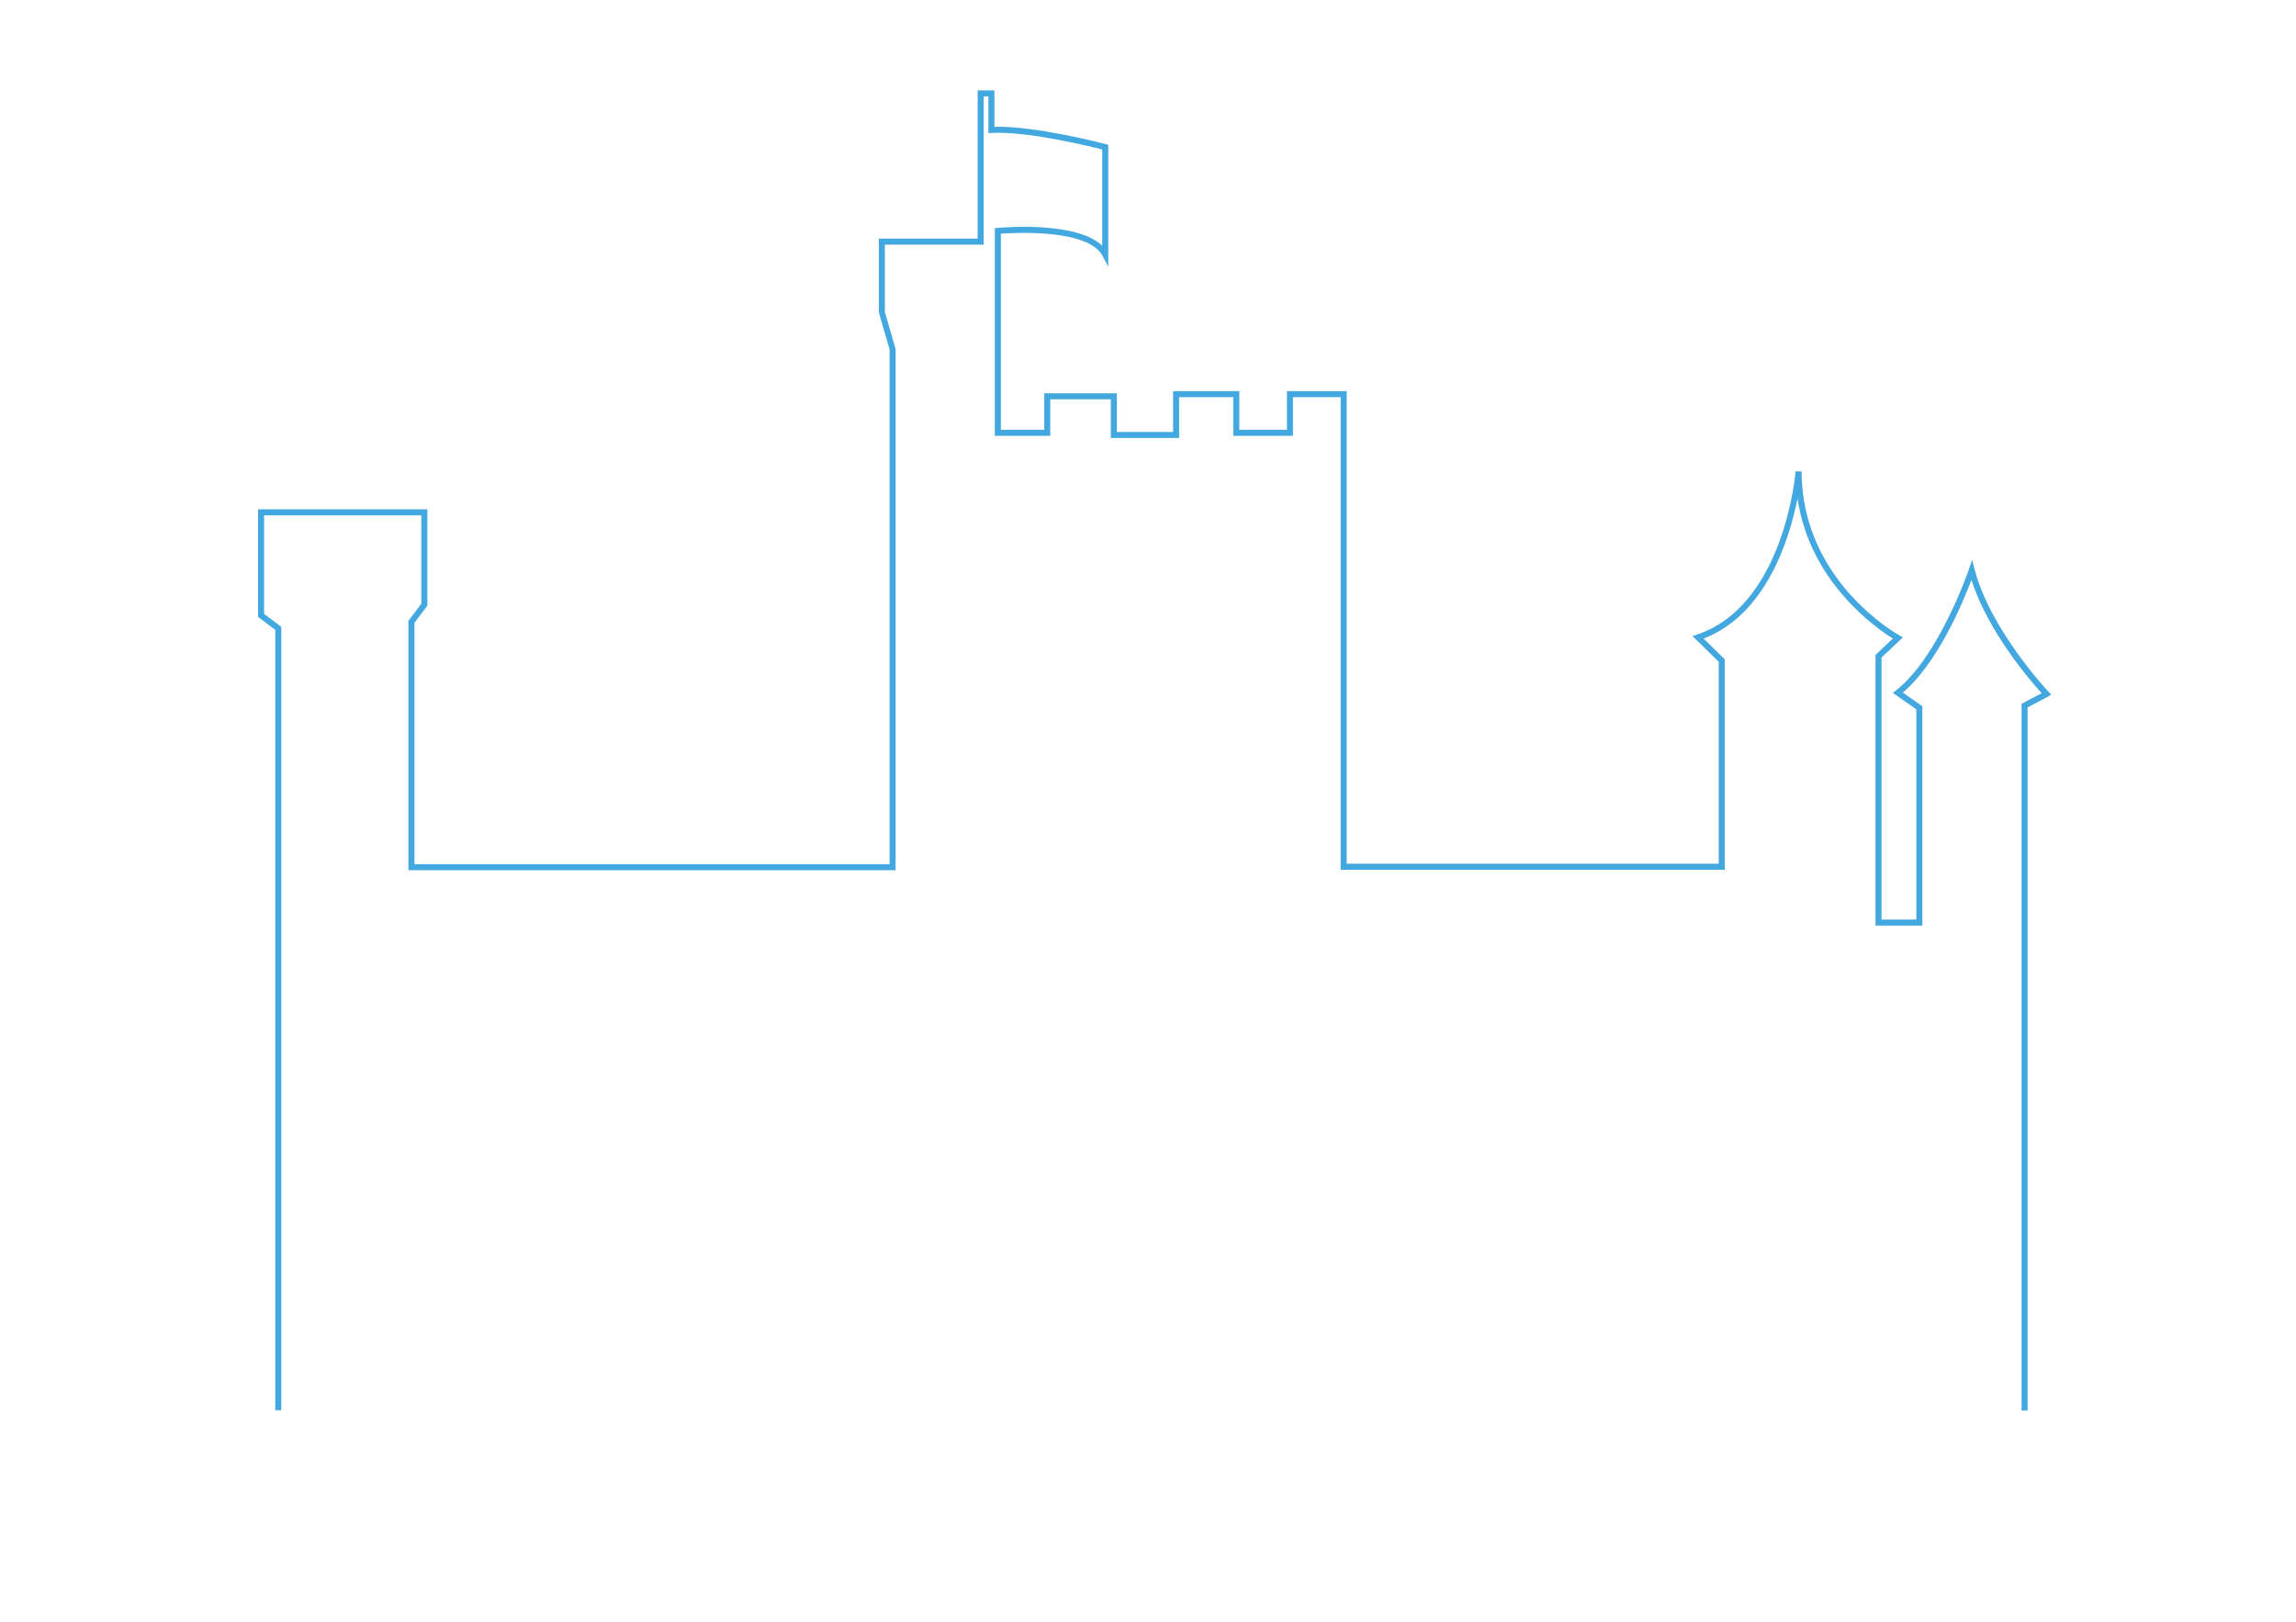
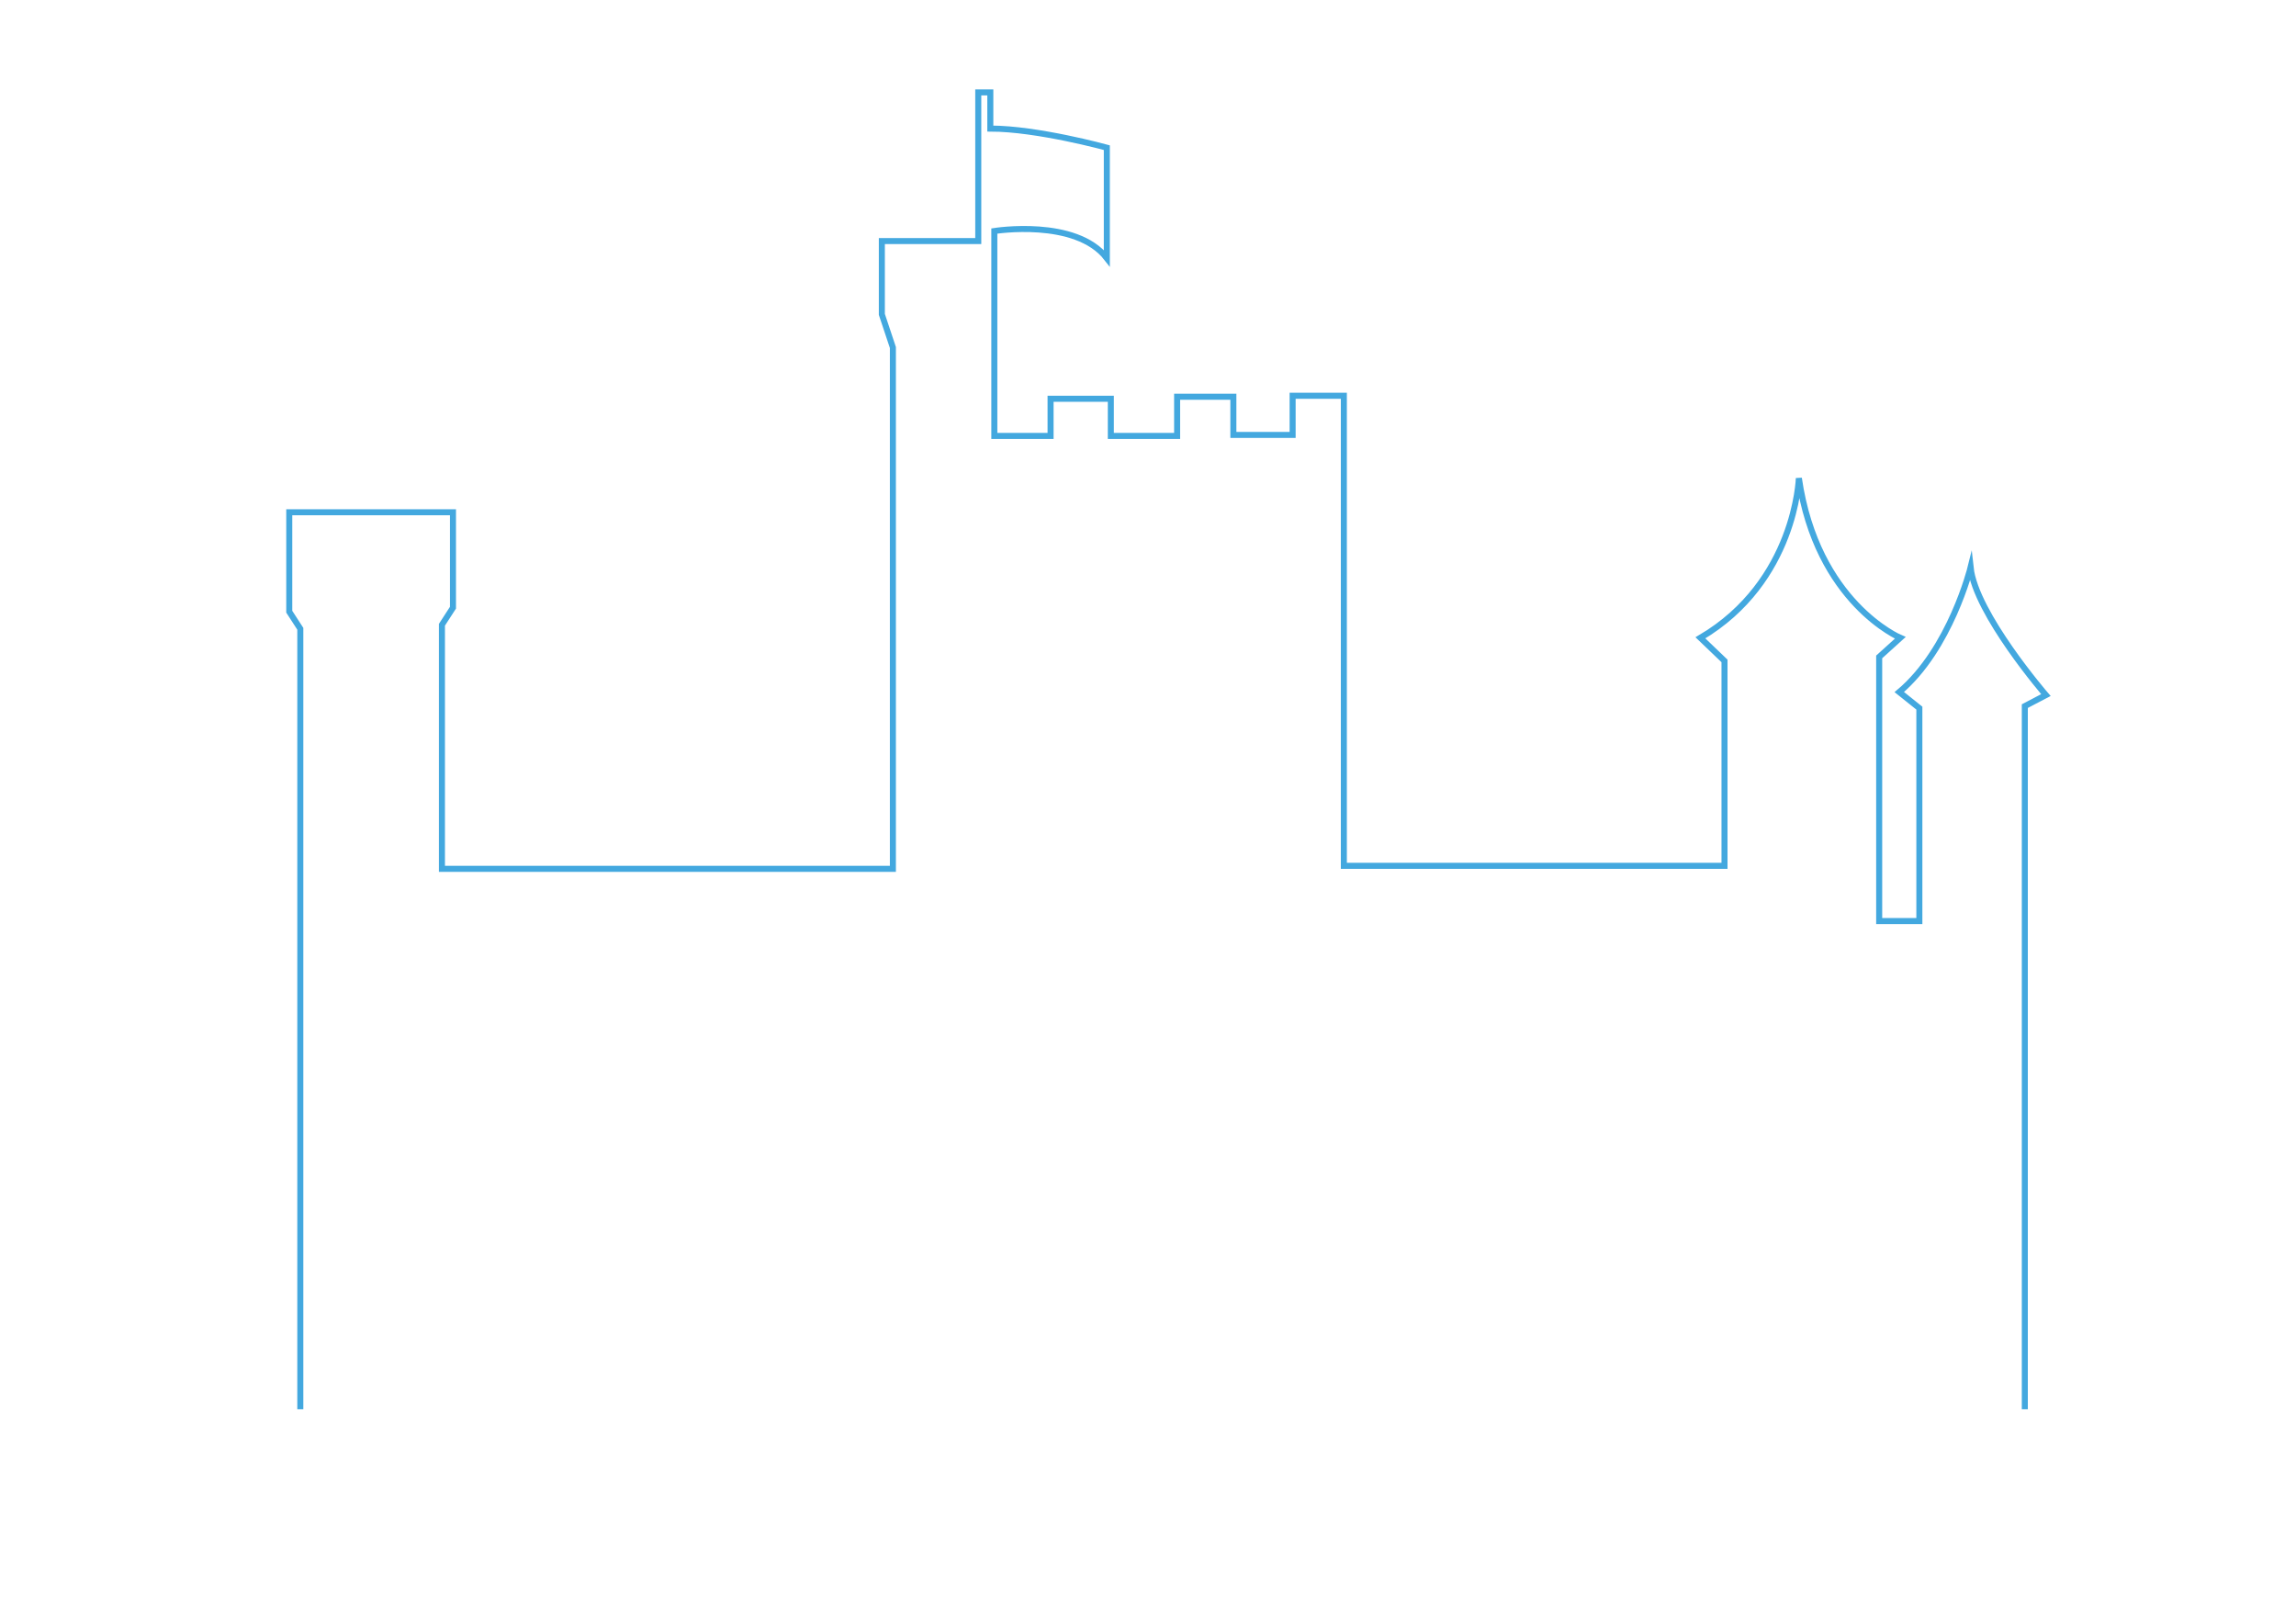
<svg xmlns="http://www.w3.org/2000/svg" version="1.0" id="Layer_1" x="0px" y="0px" width="381px" height="269px" viewBox="0 0 381 269" enable-background="new 0 0 381 269" xml:space="preserve">
-   <path fill="#43A8DF" d="M339.96,114.812c-0.096-0.101-9.638-10.215-12.283-20.311l-0.422-1.611l-0.535,1.578  c-0.049,0.145-4.987,14.537-12.092,20.083l-0.533,0.416l3.904,2.734v34.884h-5.774v-43.482l3.553-3.356l-0.607-0.329  c-0.162-0.087-16.207-8.979-16.207-27.184l-0.999-0.038c-0.017,0.222-1.851,22.253-16.339,27.083l-0.775,0.258l4.354,4.275v33.507  h-61.732V64.902h-9.912v6.416h-7.91v-6.416h-10.98v6.772h-9.337v-6.416h-12.05v6.06h-7.198V38.774  c2.492-0.179,14.484-0.799,16.88,3.695l0.941,1.765V24.027l-0.372-0.099c-0.485-0.128-11.674-3.064-18.52-2.889V15h-2.782v24.595  h-16.396v12.262l1.782,6.132v85.405H68.774v-40.042l2.139-2.852V84.507h-28.09v17.859l2.852,2.139V234h1V104.005l-2.852-2.139  V85.507h26.09v14.661l-2.139,2.852v41.375h80.843V57.917l-1.782-6.132v-11.19h16.396V16h0.782v6.087l0.526-0.027  c5.951-0.316,16.281,2.211,18.365,2.74v15.974c-4.326-4.144-16.794-3.012-17.369-2.958l-0.453,0.043v34.459h9.198v-6.06h10.05v6.416  h11.337v-6.772h8.98v6.416h9.91v-6.416h7.912v78.417h63.732v-34.927l-3.501-3.438c10.385-3.984,14.236-16.478,15.585-23.237  c2.042,13.913,13.13,21.565,15.819,23.231l-2.882,2.724v44.913h7.774v-36.404l-3.234-2.266c5.785-4.905,9.959-14.923,11.378-18.679  c2.795,8.672,9.811,16.763,11.648,18.786l-3.327,1.764v117.256h1V117.387l3.37-1.786l0.541-0.351L339.96,114.812z" />
+   <path fill="none" stroke="#43A8DF" stroke-miterlimit="10" d="M49.834,233.834v-129.5L48,101.5V85h27.167v15.833l-1.833,2.833v40.5  h74.833v-86.5l-1.833-5.5V40h16V15.334h2v6c7.833,0,19.333,3.167,19.333,3.167v18.333c-5.167-6.667-18.667-4.5-18.667-4.5v34h9.333  v-6.167h10v6.167h11v-6.5h9.333v6.333h9.834v-6.5h8.5v78h63.166v-34l-4-3.833c15.834-9.333,16.336-26.5,16.336-26.5  c3,20.667,16.831,26.5,16.831,26.5l-3.5,3.167v43.833h6.667V117.5l-3.334-2.667c8.5-7.167,11.834-20.667,11.834-20.667  c0.834,7.667,12.5,21.167,12.5,21.167l-3.5,1.833v116.667" />
</svg>
